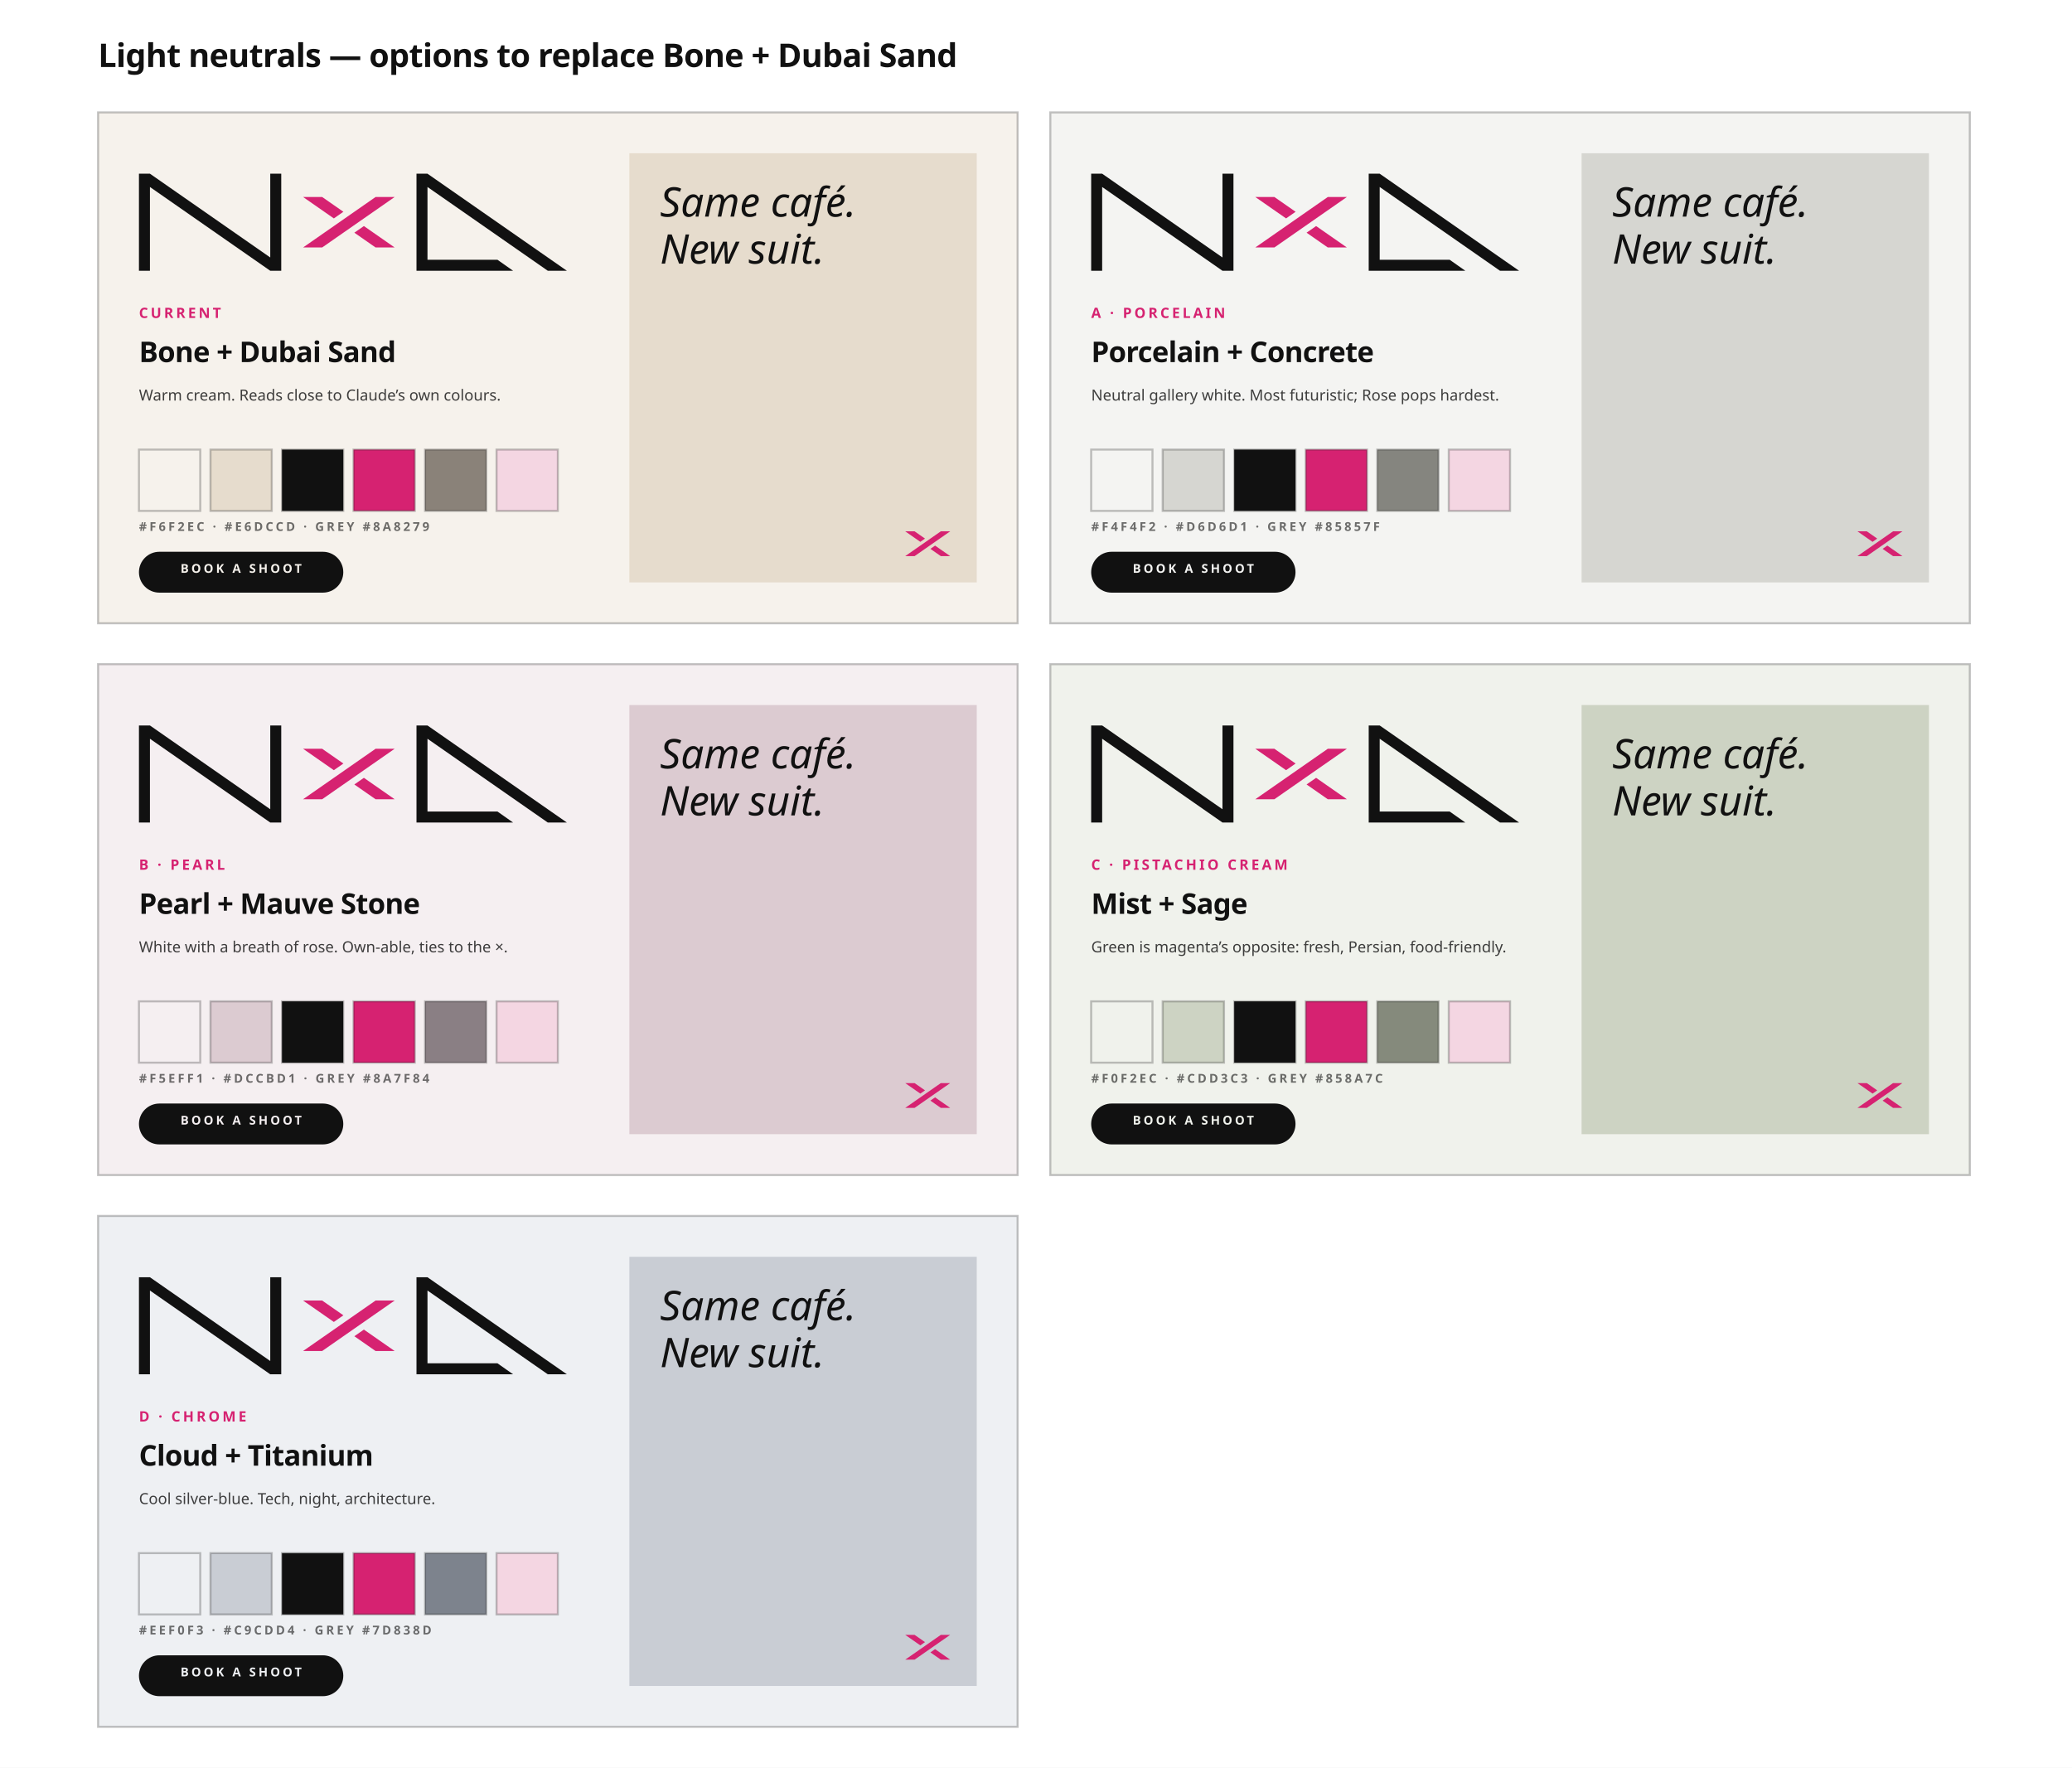
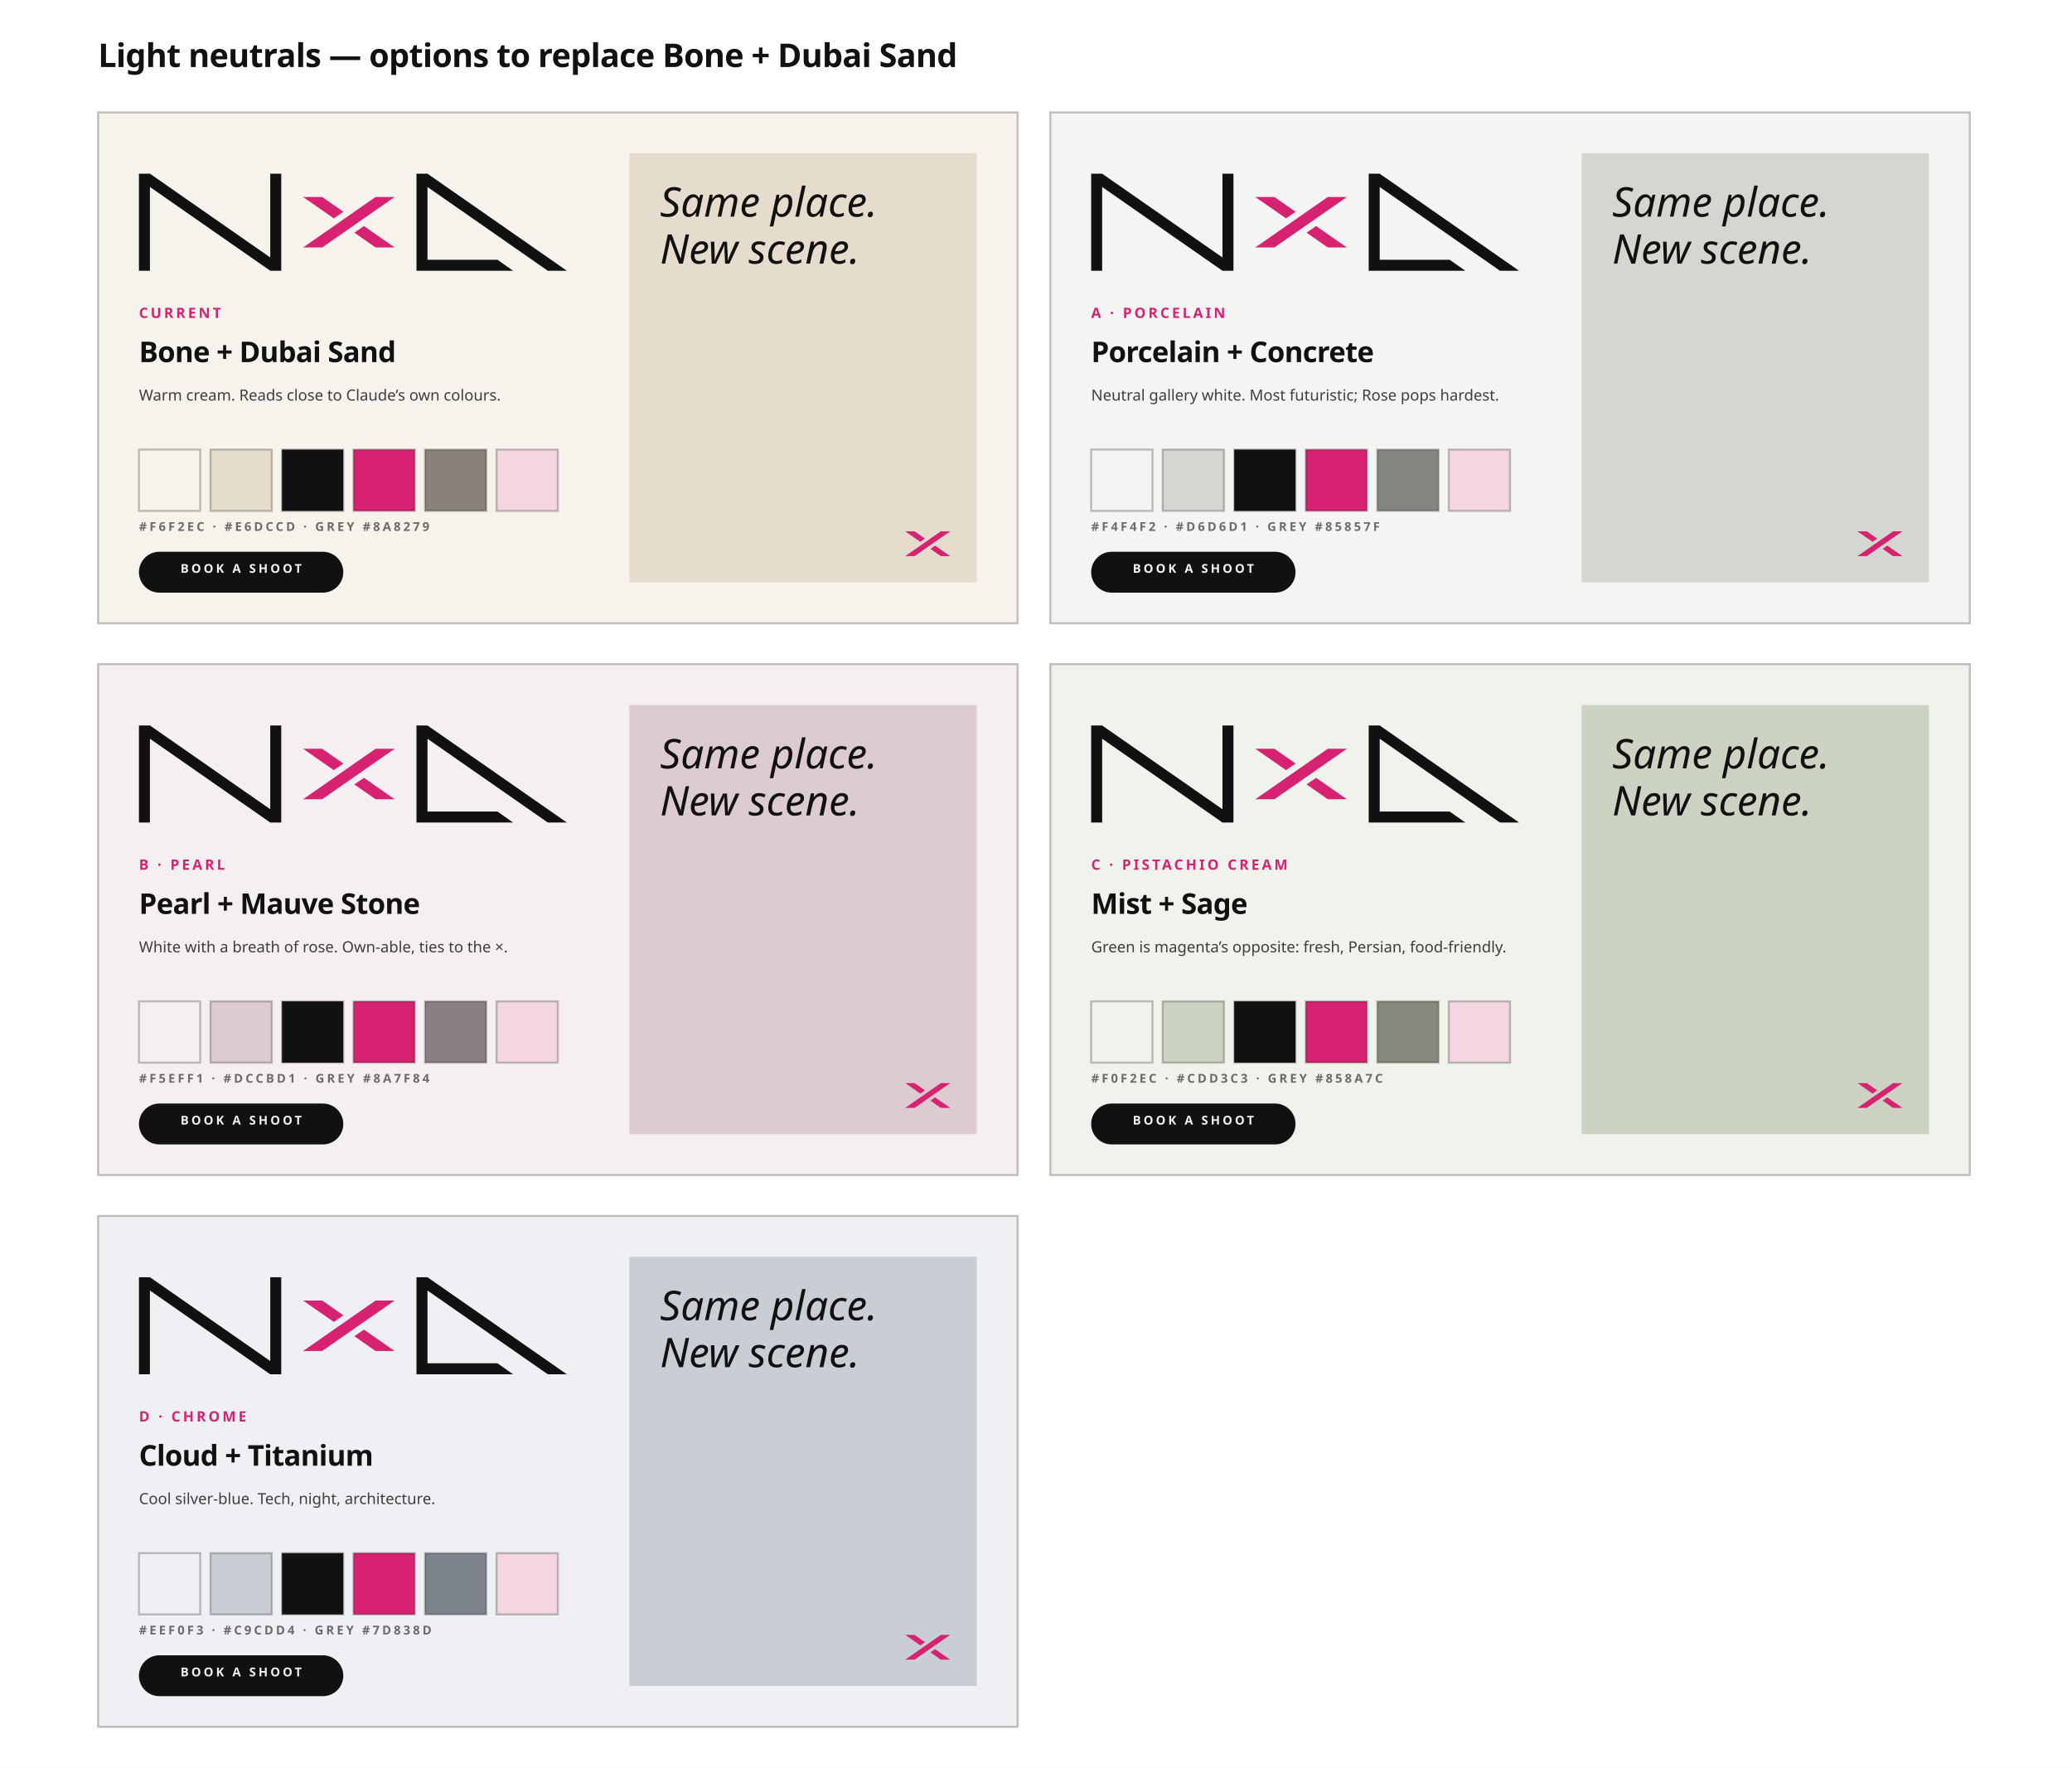
<svg xmlns="http://www.w3.org/2000/svg" width="2028" height="1730" viewBox="0 0 2028 1730">
  <rect x="0" y="0" width="2028" height="1730" rx="0" fill="#FFFFFF" fill-opacity="1" />
  <text x="96" y="65.6" font-family="Syne" font-weight="700" font-style="normal" font-size="32" letter-spacing="-0.5" fill="#111111" fill-opacity="1" text-anchor="start">
    <tspan x="96" dy="0.0">Light neutrals — options to replace Bone + Dubai Sand</tspan>
  </text>
  <rect x="96" y="110" width="900" height="500" rx="0" fill="#F6F2EC" fill-opacity="1" stroke="#111111" stroke-opacity="0.25" stroke-width="2" />
  <rect x="616" y="150" width="340" height="420" rx="0" fill="#E6DCCD" fill-opacity="1" />
  <g transform="translate(136 170) scale(3.1437)">
    <path d="M0.000 0.000L0.000 30.215L3.422 30.215L3.422 4.135L40.880 30.215L44.302 30.215L44.302 0.000L40.880 0.000L40.880 26.079L3.422 0.000Z" fill="#111111" />
    <path d="M63.649 11.851L60.679 13.919L51.102 7.252L57.043 7.252ZM51.102 22.963L73.668 7.252L79.609 7.252L57.043 22.963ZM67.062 18.364L70.033 16.296L79.609 22.963L73.668 22.963Z" fill="#D62271" />
    <path d="M89.831 4.134L127.289 30.215L133.230 30.215L89.831 0.000L86.409 0.000L86.409 26.793L86.409 30.215L89.831 30.215L116.485 30.215L111.621 26.793L89.831 26.793Z" fill="#111111" />
  </g>
  <text x="136" y="311.2" font-family="Manrope" font-weight="700" font-style="normal" font-size="14" letter-spacing="2.5" fill="#D62271" fill-opacity="1" text-anchor="start">
    <tspan x="136" dy="0.0">CURRENT</tspan>
  </text>
  <text x="136" y="354.4" font-family="Syne" font-weight="700" font-style="normal" font-size="28" letter-spacing="-0.5" fill="#111111" fill-opacity="1" text-anchor="start">
    <tspan x="136" dy="0.0">Bone + Dubai Sand</tspan>
  </text>
  <text x="136" y="392.0" font-family="Manrope" font-weight="400" font-style="normal" font-size="15" letter-spacing="0" fill="#111111" fill-opacity="0.8" text-anchor="start">
    <tspan x="136" dy="0.0">Warm cream. Reads close to Claude’s own colours.</tspan>
  </text>
  <rect x="136" y="440" width="60" height="60" rx="0" fill="#F6F2EC" fill-opacity="1" stroke="#111111" stroke-opacity="0.25" stroke-width="2" />
  <rect x="206" y="440" width="60" height="60" rx="0" fill="#E6DCCD" fill-opacity="1" stroke="#111111" stroke-opacity="0.25" stroke-width="2" />
  <rect x="276" y="440" width="60" height="60" rx="0" fill="#111111" fill-opacity="1" stroke="#111111" stroke-opacity="0.25" stroke-width="2" />
  <rect x="346" y="440" width="60" height="60" rx="0" fill="#D62271" fill-opacity="1" stroke="#111111" stroke-opacity="0.25" stroke-width="2" />
  <rect x="416" y="440" width="60" height="60" rx="0" fill="#8A8279" fill-opacity="1" stroke="#111111" stroke-opacity="0.25" stroke-width="2" />
  <rect x="486" y="440" width="60" height="60" rx="0" fill="#F4D6E2" fill-opacity="1" stroke="#111111" stroke-opacity="0.25" stroke-width="2" />
  <text x="136" y="519.6" font-family="Manrope" font-weight="700" font-style="normal" font-size="12" letter-spacing="2.5" fill="#111111" fill-opacity="0.6" text-anchor="start">
    <tspan x="136" dy="0.0">#F6F2EC · #E6DCCD · GREY #8A8279</tspan>
  </text>
  <rect x="136" y="540" width="200" height="40" rx="20" fill="#111111" fill-opacity="1" />
  <text x="236" y="560.6" font-family="Manrope" font-weight="700" font-style="normal" font-size="12" letter-spacing="2.5" fill="#F6F2EC" fill-opacity="1" text-anchor="middle">
    <tspan x="236" dy="0.0">BOOK A SHOOT</tspan>
  </text>
  <text x="646" y="212.0" font-family="Instrument Serif" font-weight="400" font-style="italic" font-size="40" letter-spacing="0" fill="#111111" fill-opacity="1" text-anchor="start">
-     <tspan x="646" dy="0.0">Same café.</tspan>
-     <tspan x="646" dy="46.0">New suit.</tspan>
+     <tspan x="646" dy="0.0">Same place.</tspan>
+     <tspan x="646" dy="46.0">New scene.</tspan>
  </text>
  <g transform="translate(886 520) scale(1.5435) translate(-51.102 -7.252)" fill-opacity="1">
    <path d="M63.649 11.851L60.679 13.919L51.102 7.252L57.043 7.252ZM51.102 22.963L73.668 7.252L79.609 7.252L57.043 22.963ZM67.062 18.364L70.033 16.296L79.609 22.963L73.668 22.963Z" fill="#D62271" />
  </g>
  <rect x="1028" y="110" width="900" height="500" rx="0" fill="#F4F4F2" fill-opacity="1" stroke="#111111" stroke-opacity="0.25" stroke-width="2" />
  <rect x="1548" y="150" width="340" height="420" rx="0" fill="#D6D6D1" fill-opacity="1" />
  <g transform="translate(1068 170) scale(3.1437)">
    <path d="M0.000 0.000L0.000 30.215L3.422 30.215L3.422 4.135L40.880 30.215L44.302 30.215L44.302 0.000L40.880 0.000L40.880 26.079L3.422 0.000Z" fill="#111111" />
    <path d="M63.649 11.851L60.679 13.919L51.102 7.252L57.043 7.252ZM51.102 22.963L73.668 7.252L79.609 7.252L57.043 22.963ZM67.062 18.364L70.033 16.296L79.609 22.963L73.668 22.963Z" fill="#D62271" />
    <path d="M89.831 4.134L127.289 30.215L133.230 30.215L89.831 0.000L86.409 0.000L86.409 26.793L86.409 30.215L89.831 30.215L116.485 30.215L111.621 26.793L89.831 26.793Z" fill="#111111" />
  </g>
  <text x="1068" y="311.2" font-family="Manrope" font-weight="700" font-style="normal" font-size="14" letter-spacing="2.5" fill="#D62271" fill-opacity="1" text-anchor="start">
    <tspan x="1068" dy="0.0">A · PORCELAIN</tspan>
  </text>
  <text x="1068" y="354.4" font-family="Syne" font-weight="700" font-style="normal" font-size="28" letter-spacing="-0.5" fill="#111111" fill-opacity="1" text-anchor="start">
    <tspan x="1068" dy="0.0">Porcelain + Concrete</tspan>
  </text>
  <text x="1068" y="392.0" font-family="Manrope" font-weight="400" font-style="normal" font-size="15" letter-spacing="0" fill="#111111" fill-opacity="0.8" text-anchor="start">
    <tspan x="1068" dy="0.0">Neutral gallery white. Most futuristic; Rose pops hardest.</tspan>
  </text>
  <rect x="1068" y="440" width="60" height="60" rx="0" fill="#F4F4F2" fill-opacity="1" stroke="#111111" stroke-opacity="0.25" stroke-width="2" />
  <rect x="1138" y="440" width="60" height="60" rx="0" fill="#D6D6D1" fill-opacity="1" stroke="#111111" stroke-opacity="0.25" stroke-width="2" />
  <rect x="1208" y="440" width="60" height="60" rx="0" fill="#111111" fill-opacity="1" stroke="#111111" stroke-opacity="0.25" stroke-width="2" />
  <rect x="1278" y="440" width="60" height="60" rx="0" fill="#D62271" fill-opacity="1" stroke="#111111" stroke-opacity="0.25" stroke-width="2" />
  <rect x="1348" y="440" width="60" height="60" rx="0" fill="#85857F" fill-opacity="1" stroke="#111111" stroke-opacity="0.25" stroke-width="2" />
  <rect x="1418" y="440" width="60" height="60" rx="0" fill="#F4D6E2" fill-opacity="1" stroke="#111111" stroke-opacity="0.25" stroke-width="2" />
  <text x="1068" y="519.6" font-family="Manrope" font-weight="700" font-style="normal" font-size="12" letter-spacing="2.5" fill="#111111" fill-opacity="0.6" text-anchor="start">
    <tspan x="1068" dy="0.0">#F4F4F2 · #D6D6D1 · GREY #85857F</tspan>
  </text>
  <rect x="1068" y="540" width="200" height="40" rx="20" fill="#111111" fill-opacity="1" />
  <text x="1168" y="560.6" font-family="Manrope" font-weight="700" font-style="normal" font-size="12" letter-spacing="2.5" fill="#F4F4F2" fill-opacity="1" text-anchor="middle">
    <tspan x="1168" dy="0.0">BOOK A SHOOT</tspan>
  </text>
  <text x="1578" y="212.0" font-family="Instrument Serif" font-weight="400" font-style="italic" font-size="40" letter-spacing="0" fill="#111111" fill-opacity="1" text-anchor="start">
-     <tspan x="1578" dy="0.0">Same café.</tspan>
-     <tspan x="1578" dy="46.0">New suit.</tspan>
+     <tspan x="1578" dy="0.0">Same place.</tspan>
+     <tspan x="1578" dy="46.0">New scene.</tspan>
  </text>
  <g transform="translate(1818 520) scale(1.5435) translate(-51.102 -7.252)" fill-opacity="1">
    <path d="M63.649 11.851L60.679 13.919L51.102 7.252L57.043 7.252ZM51.102 22.963L73.668 7.252L79.609 7.252L57.043 22.963ZM67.062 18.364L70.033 16.296L79.609 22.963L73.668 22.963Z" fill="#D62271" />
  </g>
  <rect x="96" y="650" width="900" height="500" rx="0" fill="#F5EFF1" fill-opacity="1" stroke="#111111" stroke-opacity="0.25" stroke-width="2" />
  <rect x="616" y="690" width="340" height="420" rx="0" fill="#DCCBD1" fill-opacity="1" />
  <g transform="translate(136 710) scale(3.1437)">
    <path d="M0.000 0.000L0.000 30.215L3.422 30.215L3.422 4.135L40.880 30.215L44.302 30.215L44.302 0.000L40.880 0.000L40.880 26.079L3.422 0.000Z" fill="#111111" />
    <path d="M63.649 11.851L60.679 13.919L51.102 7.252L57.043 7.252ZM51.102 22.963L73.668 7.252L79.609 7.252L57.043 22.963ZM67.062 18.364L70.033 16.296L79.609 22.963L73.668 22.963Z" fill="#D62271" />
    <path d="M89.831 4.134L127.289 30.215L133.230 30.215L89.831 0.000L86.409 0.000L86.409 26.793L86.409 30.215L89.831 30.215L116.485 30.215L111.621 26.793L89.831 26.793Z" fill="#111111" />
  </g>
  <text x="136" y="851.2" font-family="Manrope" font-weight="700" font-style="normal" font-size="14" letter-spacing="2.5" fill="#D62271" fill-opacity="1" text-anchor="start">
    <tspan x="136" dy="0.0">B · PEARL</tspan>
  </text>
  <text x="136" y="894.4" font-family="Syne" font-weight="700" font-style="normal" font-size="28" letter-spacing="-0.5" fill="#111111" fill-opacity="1" text-anchor="start">
    <tspan x="136" dy="0.0">Pearl + Mauve Stone</tspan>
  </text>
  <text x="136" y="932.0" font-family="Manrope" font-weight="400" font-style="normal" font-size="15" letter-spacing="0" fill="#111111" fill-opacity="0.8" text-anchor="start">
    <tspan x="136" dy="0.0">White with a breath of rose. Own-able, ties to the ×.</tspan>
  </text>
  <rect x="136" y="980" width="60" height="60" rx="0" fill="#F5EFF1" fill-opacity="1" stroke="#111111" stroke-opacity="0.25" stroke-width="2" />
  <rect x="206" y="980" width="60" height="60" rx="0" fill="#DCCBD1" fill-opacity="1" stroke="#111111" stroke-opacity="0.25" stroke-width="2" />
  <rect x="276" y="980" width="60" height="60" rx="0" fill="#111111" fill-opacity="1" stroke="#111111" stroke-opacity="0.25" stroke-width="2" />
  <rect x="346" y="980" width="60" height="60" rx="0" fill="#D62271" fill-opacity="1" stroke="#111111" stroke-opacity="0.25" stroke-width="2" />
  <rect x="416" y="980" width="60" height="60" rx="0" fill="#8A7F84" fill-opacity="1" stroke="#111111" stroke-opacity="0.25" stroke-width="2" />
  <rect x="486" y="980" width="60" height="60" rx="0" fill="#F4D6E2" fill-opacity="1" stroke="#111111" stroke-opacity="0.25" stroke-width="2" />
  <text x="136" y="1059.6" font-family="Manrope" font-weight="700" font-style="normal" font-size="12" letter-spacing="2.5" fill="#111111" fill-opacity="0.6" text-anchor="start">
    <tspan x="136" dy="0.0">#F5EFF1 · #DCCBD1 · GREY #8A7F84</tspan>
  </text>
  <rect x="136" y="1080" width="200" height="40" rx="20" fill="#111111" fill-opacity="1" />
  <text x="236" y="1100.6" font-family="Manrope" font-weight="700" font-style="normal" font-size="12" letter-spacing="2.5" fill="#F5EFF1" fill-opacity="1" text-anchor="middle">
    <tspan x="236" dy="0.0">BOOK A SHOOT</tspan>
  </text>
  <text x="646" y="752.0" font-family="Instrument Serif" font-weight="400" font-style="italic" font-size="40" letter-spacing="0" fill="#111111" fill-opacity="1" text-anchor="start">
-     <tspan x="646" dy="0.0">Same café.</tspan>
-     <tspan x="646" dy="46.0">New suit.</tspan>
+     <tspan x="646" dy="0.0">Same place.</tspan>
+     <tspan x="646" dy="46.0">New scene.</tspan>
  </text>
  <g transform="translate(886 1060) scale(1.5435) translate(-51.102 -7.252)" fill-opacity="1">
    <path d="M63.649 11.851L60.679 13.919L51.102 7.252L57.043 7.252ZM51.102 22.963L73.668 7.252L79.609 7.252L57.043 22.963ZM67.062 18.364L70.033 16.296L79.609 22.963L73.668 22.963Z" fill="#D62271" />
  </g>
  <rect x="1028" y="650" width="900" height="500" rx="0" fill="#F0F2EC" fill-opacity="1" stroke="#111111" stroke-opacity="0.25" stroke-width="2" />
  <rect x="1548" y="690" width="340" height="420" rx="0" fill="#CDD3C3" fill-opacity="1" />
  <g transform="translate(1068 710) scale(3.1437)">
    <path d="M0.000 0.000L0.000 30.215L3.422 30.215L3.422 4.135L40.880 30.215L44.302 30.215L44.302 0.000L40.880 0.000L40.880 26.079L3.422 0.000Z" fill="#111111" />
    <path d="M63.649 11.851L60.679 13.919L51.102 7.252L57.043 7.252ZM51.102 22.963L73.668 7.252L79.609 7.252L57.043 22.963ZM67.062 18.364L70.033 16.296L79.609 22.963L73.668 22.963Z" fill="#D62271" />
    <path d="M89.831 4.134L127.289 30.215L133.230 30.215L89.831 0.000L86.409 0.000L86.409 26.793L86.409 30.215L89.831 30.215L116.485 30.215L111.621 26.793L89.831 26.793Z" fill="#111111" />
  </g>
  <text x="1068" y="851.2" font-family="Manrope" font-weight="700" font-style="normal" font-size="14" letter-spacing="2.5" fill="#D62271" fill-opacity="1" text-anchor="start">
    <tspan x="1068" dy="0.0">C · PISTACHIO CREAM</tspan>
  </text>
  <text x="1068" y="894.4" font-family="Syne" font-weight="700" font-style="normal" font-size="28" letter-spacing="-0.5" fill="#111111" fill-opacity="1" text-anchor="start">
    <tspan x="1068" dy="0.0">Mist + Sage</tspan>
  </text>
  <text x="1068" y="932.0" font-family="Manrope" font-weight="400" font-style="normal" font-size="15" letter-spacing="0" fill="#111111" fill-opacity="0.8" text-anchor="start">
    <tspan x="1068" dy="0.0">Green is magenta’s opposite: fresh, Persian, food-friendly.</tspan>
  </text>
  <rect x="1068" y="980" width="60" height="60" rx="0" fill="#F0F2EC" fill-opacity="1" stroke="#111111" stroke-opacity="0.25" stroke-width="2" />
  <rect x="1138" y="980" width="60" height="60" rx="0" fill="#CDD3C3" fill-opacity="1" stroke="#111111" stroke-opacity="0.25" stroke-width="2" />
  <rect x="1208" y="980" width="60" height="60" rx="0" fill="#111111" fill-opacity="1" stroke="#111111" stroke-opacity="0.25" stroke-width="2" />
  <rect x="1278" y="980" width="60" height="60" rx="0" fill="#D62271" fill-opacity="1" stroke="#111111" stroke-opacity="0.25" stroke-width="2" />
  <rect x="1348" y="980" width="60" height="60" rx="0" fill="#858A7C" fill-opacity="1" stroke="#111111" stroke-opacity="0.25" stroke-width="2" />
  <rect x="1418" y="980" width="60" height="60" rx="0" fill="#F4D6E2" fill-opacity="1" stroke="#111111" stroke-opacity="0.25" stroke-width="2" />
  <text x="1068" y="1059.6" font-family="Manrope" font-weight="700" font-style="normal" font-size="12" letter-spacing="2.5" fill="#111111" fill-opacity="0.6" text-anchor="start">
    <tspan x="1068" dy="0.0">#F0F2EC · #CDD3C3 · GREY #858A7C</tspan>
  </text>
  <rect x="1068" y="1080" width="200" height="40" rx="20" fill="#111111" fill-opacity="1" />
  <text x="1168" y="1100.6" font-family="Manrope" font-weight="700" font-style="normal" font-size="12" letter-spacing="2.5" fill="#F0F2EC" fill-opacity="1" text-anchor="middle">
    <tspan x="1168" dy="0.0">BOOK A SHOOT</tspan>
  </text>
  <text x="1578" y="752.0" font-family="Instrument Serif" font-weight="400" font-style="italic" font-size="40" letter-spacing="0" fill="#111111" fill-opacity="1" text-anchor="start">
-     <tspan x="1578" dy="0.0">Same café.</tspan>
-     <tspan x="1578" dy="46.0">New suit.</tspan>
+     <tspan x="1578" dy="0.0">Same place.</tspan>
+     <tspan x="1578" dy="46.0">New scene.</tspan>
  </text>
  <g transform="translate(1818 1060) scale(1.5435) translate(-51.102 -7.252)" fill-opacity="1">
    <path d="M63.649 11.851L60.679 13.919L51.102 7.252L57.043 7.252ZM51.102 22.963L73.668 7.252L79.609 7.252L57.043 22.963ZM67.062 18.364L70.033 16.296L79.609 22.963L73.668 22.963Z" fill="#D62271" />
  </g>
  <rect x="96" y="1190" width="900" height="500" rx="0" fill="#EEF0F3" fill-opacity="1" stroke="#111111" stroke-opacity="0.25" stroke-width="2" />
  <rect x="616" y="1230" width="340" height="420" rx="0" fill="#C9CDD4" fill-opacity="1" />
  <g transform="translate(136 1250) scale(3.1437)">
    <path d="M0.000 0.000L0.000 30.215L3.422 30.215L3.422 4.135L40.880 30.215L44.302 30.215L44.302 0.000L40.880 0.000L40.880 26.079L3.422 0.000Z" fill="#111111" />
    <path d="M63.649 11.851L60.679 13.919L51.102 7.252L57.043 7.252ZM51.102 22.963L73.668 7.252L79.609 7.252L57.043 22.963ZM67.062 18.364L70.033 16.296L79.609 22.963L73.668 22.963Z" fill="#D62271" />
    <path d="M89.831 4.134L127.289 30.215L133.230 30.215L89.831 0.000L86.409 0.000L86.409 26.793L86.409 30.215L89.831 30.215L116.485 30.215L111.621 26.793L89.831 26.793Z" fill="#111111" />
  </g>
  <text x="136" y="1391.2" font-family="Manrope" font-weight="700" font-style="normal" font-size="14" letter-spacing="2.5" fill="#D62271" fill-opacity="1" text-anchor="start">
    <tspan x="136" dy="0.0">D · CHROME</tspan>
  </text>
  <text x="136" y="1434.4" font-family="Syne" font-weight="700" font-style="normal" font-size="28" letter-spacing="-0.5" fill="#111111" fill-opacity="1" text-anchor="start">
    <tspan x="136" dy="0.0">Cloud + Titanium</tspan>
  </text>
  <text x="136" y="1472.0" font-family="Manrope" font-weight="400" font-style="normal" font-size="15" letter-spacing="0" fill="#111111" fill-opacity="0.8" text-anchor="start">
    <tspan x="136" dy="0.0">Cool silver-blue. Tech, night, architecture.</tspan>
  </text>
  <rect x="136" y="1520" width="60" height="60" rx="0" fill="#EEF0F3" fill-opacity="1" stroke="#111111" stroke-opacity="0.25" stroke-width="2" />
  <rect x="206" y="1520" width="60" height="60" rx="0" fill="#C9CDD4" fill-opacity="1" stroke="#111111" stroke-opacity="0.25" stroke-width="2" />
  <rect x="276" y="1520" width="60" height="60" rx="0" fill="#111111" fill-opacity="1" stroke="#111111" stroke-opacity="0.25" stroke-width="2" />
  <rect x="346" y="1520" width="60" height="60" rx="0" fill="#D62271" fill-opacity="1" stroke="#111111" stroke-opacity="0.25" stroke-width="2" />
  <rect x="416" y="1520" width="60" height="60" rx="0" fill="#7D838D" fill-opacity="1" stroke="#111111" stroke-opacity="0.25" stroke-width="2" />
  <rect x="486" y="1520" width="60" height="60" rx="0" fill="#F4D6E2" fill-opacity="1" stroke="#111111" stroke-opacity="0.25" stroke-width="2" />
  <text x="136" y="1599.6" font-family="Manrope" font-weight="700" font-style="normal" font-size="12" letter-spacing="2.5" fill="#111111" fill-opacity="0.6" text-anchor="start">
    <tspan x="136" dy="0.0">#EEF0F3 · #C9CDD4 · GREY #7D838D</tspan>
  </text>
  <rect x="136" y="1620" width="200" height="40" rx="20" fill="#111111" fill-opacity="1" />
  <text x="236" y="1640.6" font-family="Manrope" font-weight="700" font-style="normal" font-size="12" letter-spacing="2.5" fill="#EEF0F3" fill-opacity="1" text-anchor="middle">
    <tspan x="236" dy="0.0">BOOK A SHOOT</tspan>
  </text>
  <text x="646" y="1292.0" font-family="Instrument Serif" font-weight="400" font-style="italic" font-size="40" letter-spacing="0" fill="#111111" fill-opacity="1" text-anchor="start">
-     <tspan x="646" dy="0.0">Same café.</tspan>
-     <tspan x="646" dy="46.0">New suit.</tspan>
+     <tspan x="646" dy="0.0">Same place.</tspan>
+     <tspan x="646" dy="46.0">New scene.</tspan>
  </text>
  <g transform="translate(886 1600) scale(1.5435) translate(-51.102 -7.252)" fill-opacity="1">
    <path d="M63.649 11.851L60.679 13.919L51.102 7.252L57.043 7.252ZM51.102 22.963L73.668 7.252L79.609 7.252L57.043 22.963ZM67.062 18.364L70.033 16.296L79.609 22.963L73.668 22.963Z" fill="#D62271" />
  </g>
</svg>
